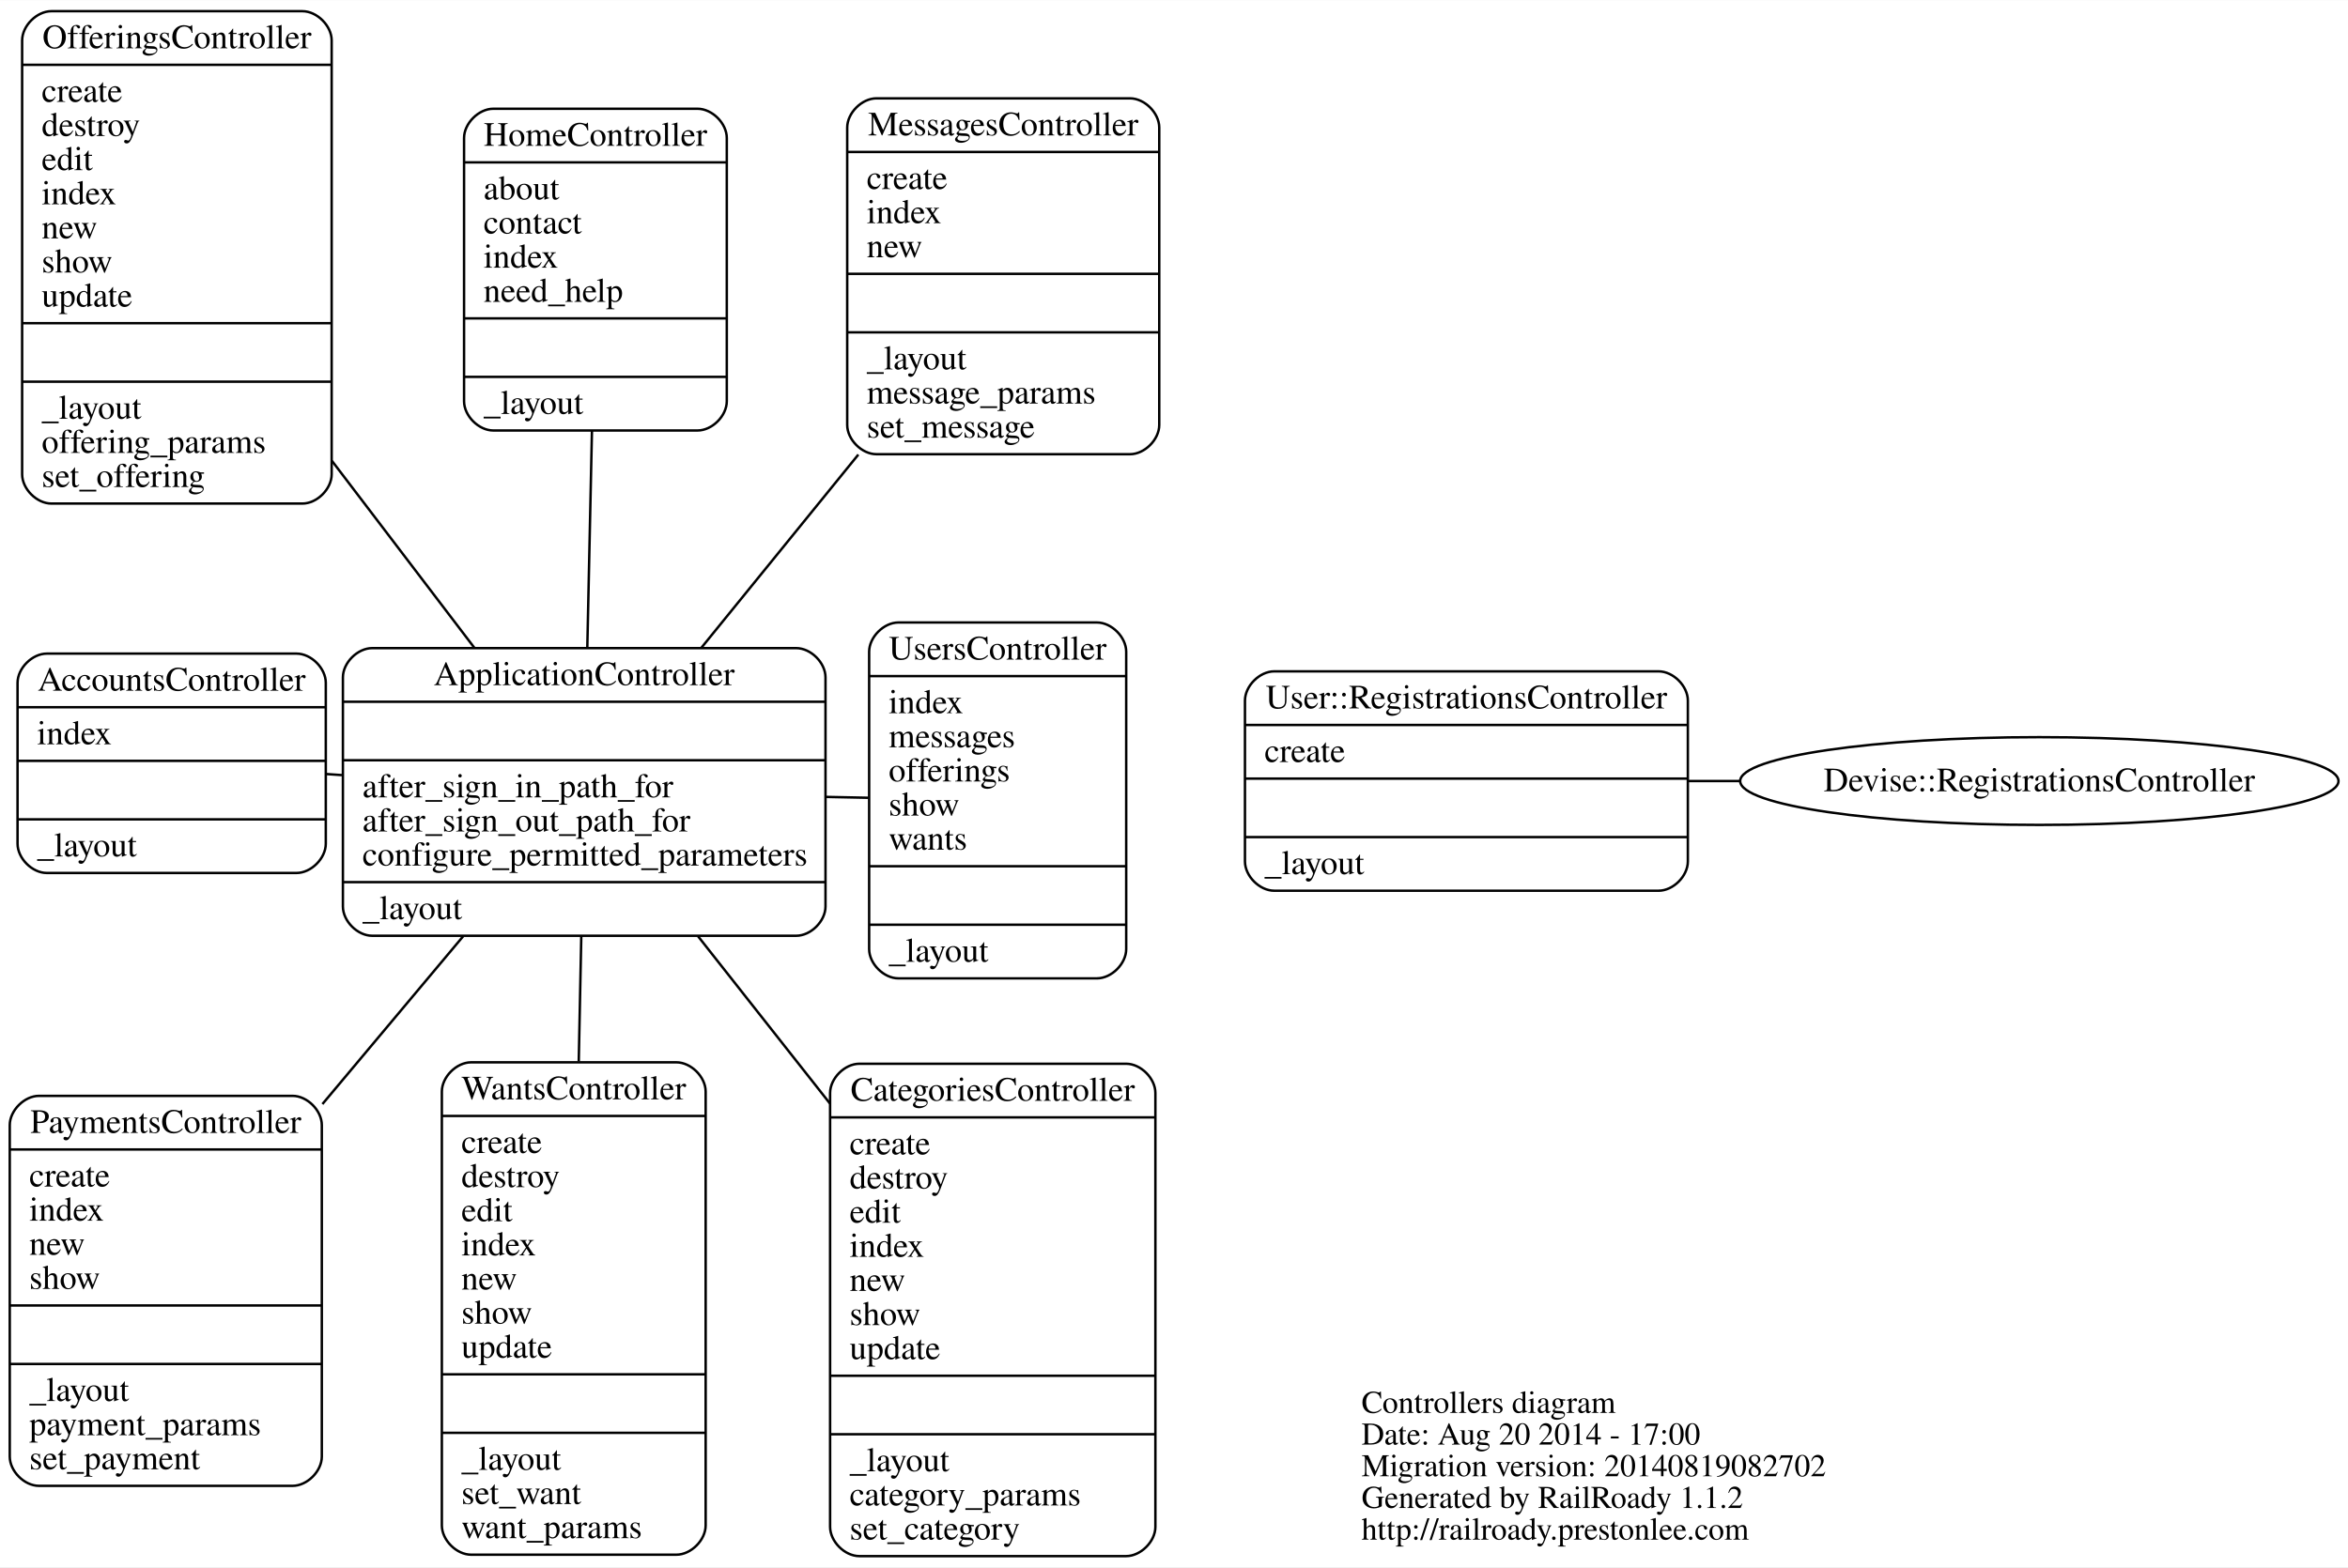
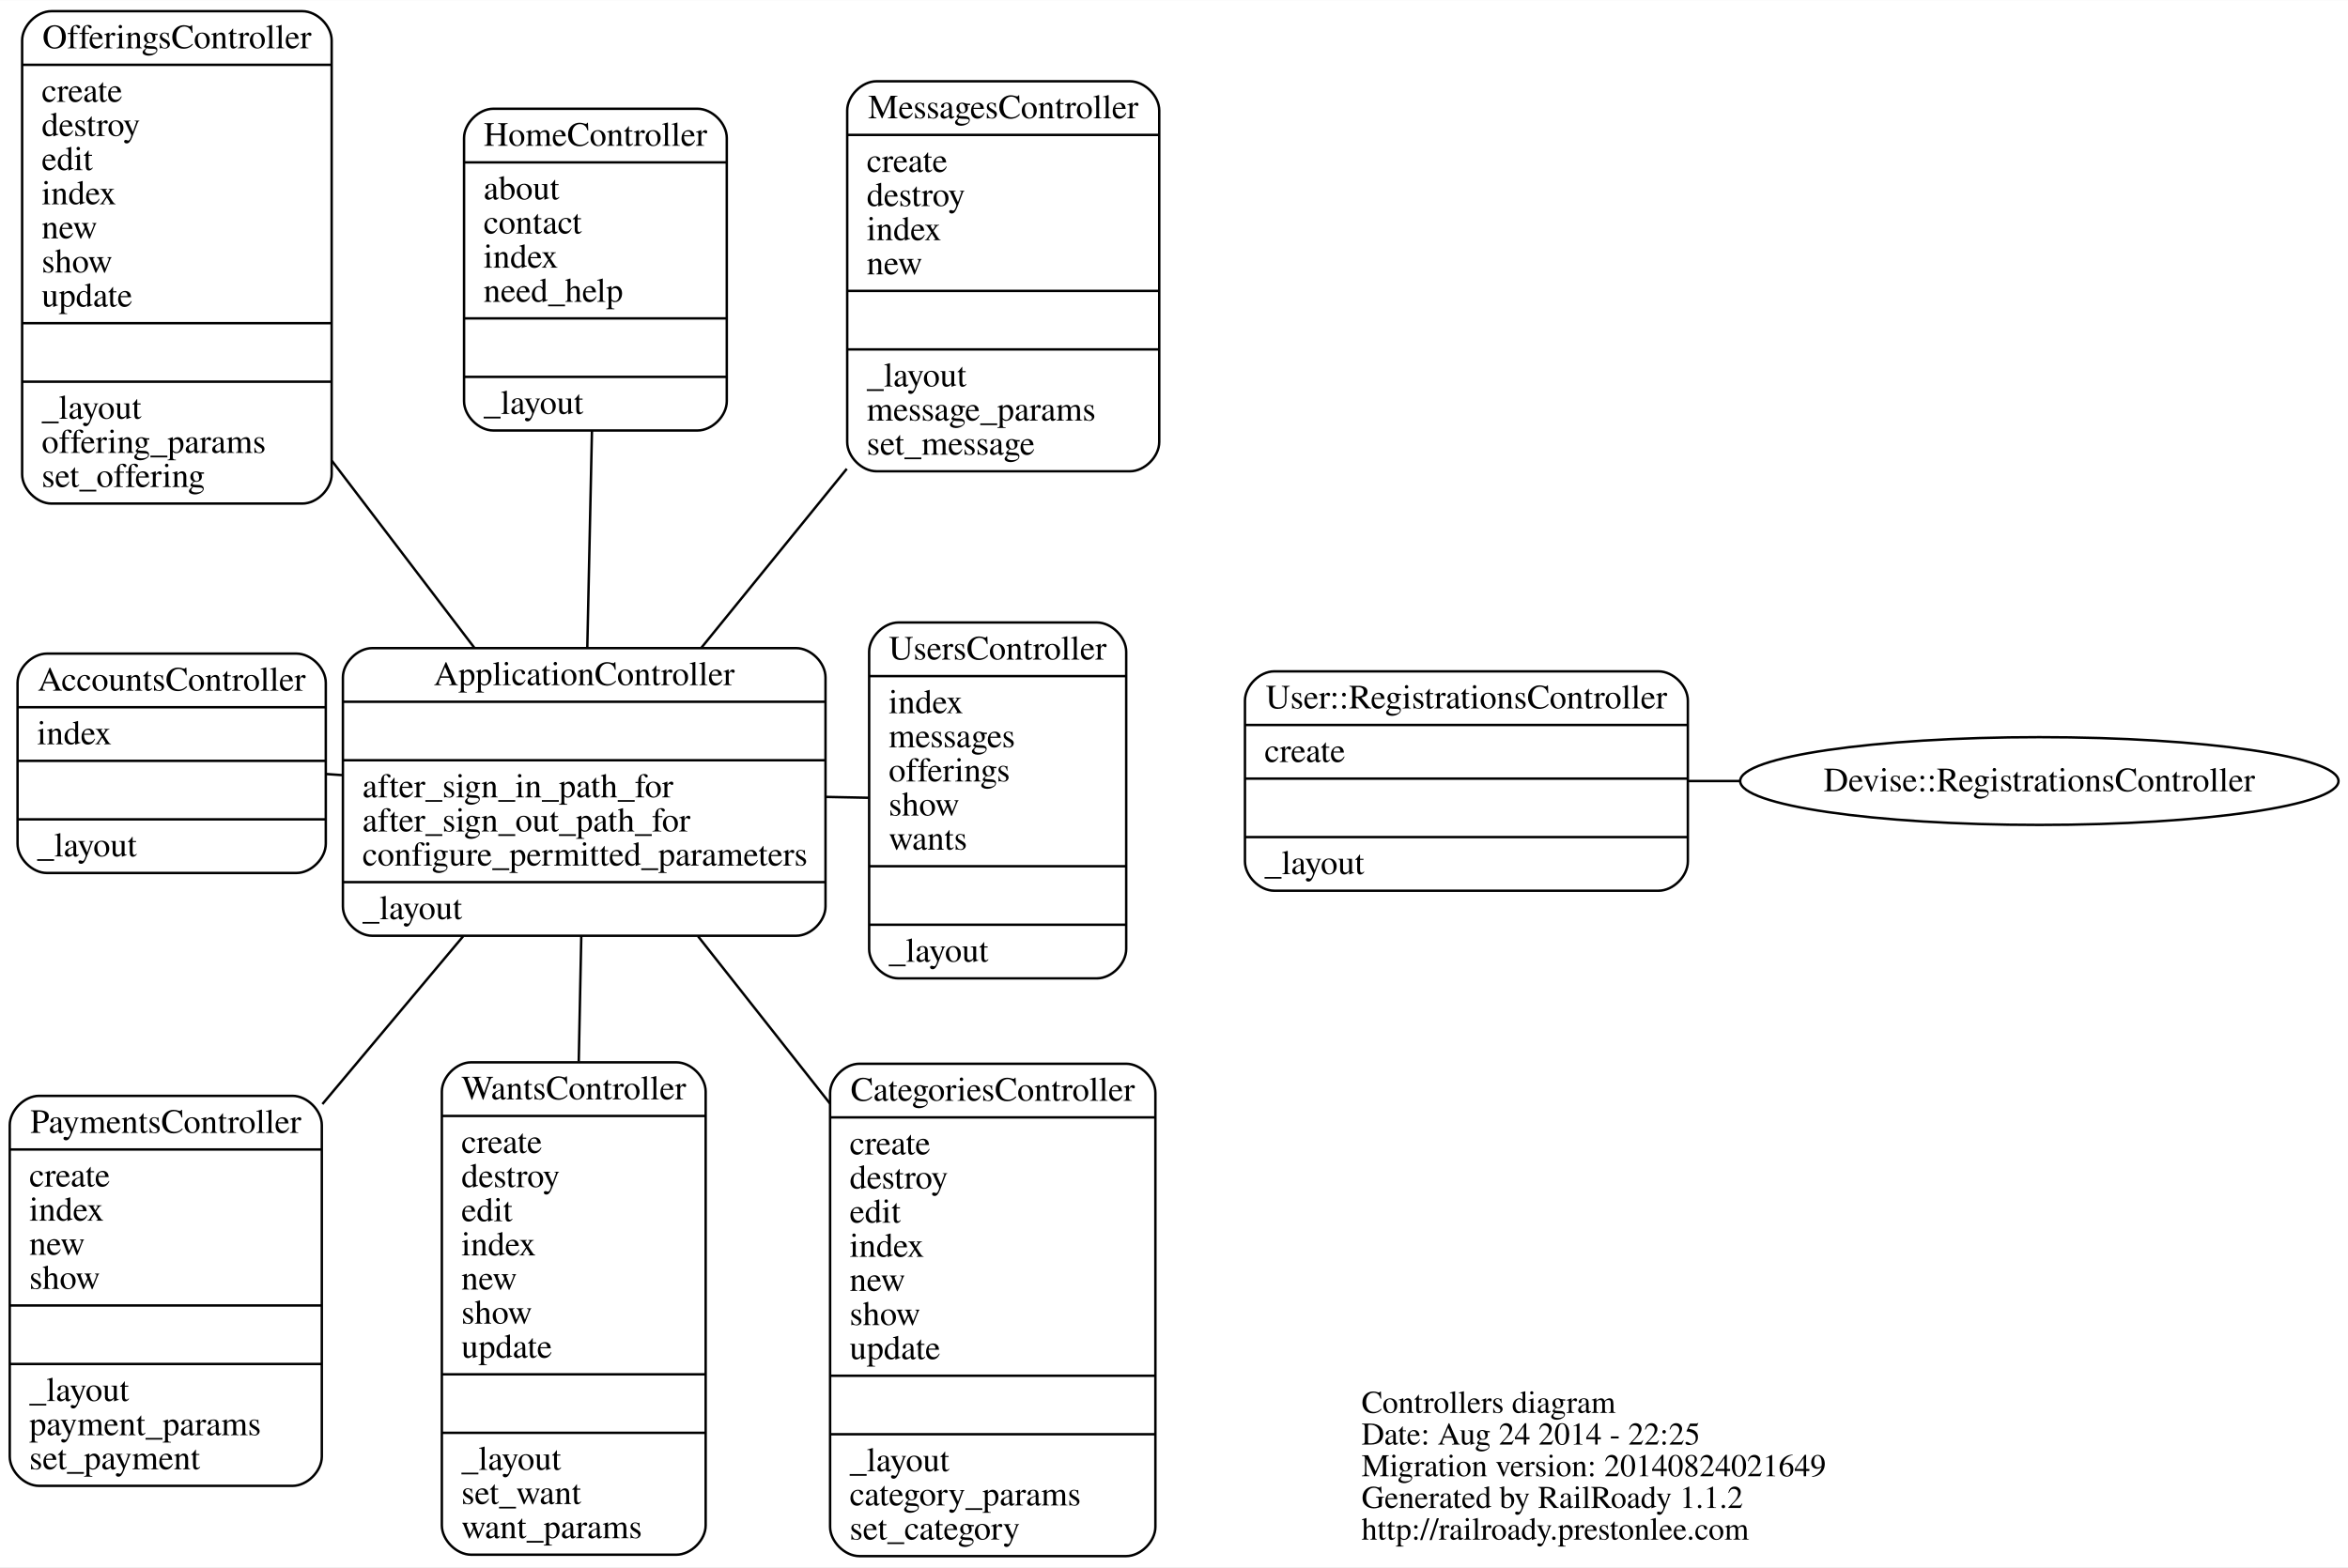
<svg xmlns="http://www.w3.org/2000/svg" width="963pt" height="643pt" viewBox="0.00 0.00 963.00 642.82">
  <g id="graph0" class="graph" transform="scale(1 1) rotate(0) translate(238.1 326.656)">
    <polygon fill="white" stroke="none" points="-238.1,316.164 -238.1,-326.656 724.902,-326.656 724.902,316.164 -238.1,316.164" />
    <g id="node1" class="node">
      <text text-anchor="start" x="320.312" y="252.9" font-family="Times,serif" font-size="13.00">Controllers diagram</text>
-       <text text-anchor="start" x="320.312" y="265.9" font-family="Times,serif" font-size="13.00">Date: Aug 20 2014 - 17:00</text>
-       <text text-anchor="start" x="320.312" y="278.9" font-family="Times,serif" font-size="13.00">Migration version: 20140819082702</text>
+       <text text-anchor="start" x="320.312" y="265.9" font-family="Times,serif" font-size="13.00">Date: Aug 24 2014 - 22:25</text>
+       <text text-anchor="start" x="320.312" y="278.9" font-family="Times,serif" font-size="13.00">Migration version: 20140824021649</text>
      <text text-anchor="start" x="320.312" y="291.9" font-family="Times,serif" font-size="13.00">Generated by RailRoady 1.1.2</text>
      <text text-anchor="start" x="320.312" y="304.9" font-family="Times,serif" font-size="13.00">http://railroady.prestonlee.com</text>
    </g>
    <g id="node2" class="node">
      <path fill="none" stroke="black" d="M-218.901,31.398C-218.901,31.398 -116.48,31.398 -116.48,31.398 -110.48,31.398 -104.48,25.398 -104.48,19.398 -104.48,19.398 -104.48,-46.602 -104.48,-46.602 -104.48,-52.602 -110.48,-58.602 -116.48,-58.602 -116.48,-58.602 -218.901,-58.602 -218.901,-58.602 -224.901,-58.602 -230.901,-52.602 -230.901,-46.602 -230.901,-46.602 -230.901,19.398 -230.901,19.398 -230.901,25.398 -224.901,31.398 -218.901,31.398" />
      <text text-anchor="middle" x="-167.69" y="-43.402" font-family="Times,serif" font-size="14.00">AccountsController</text>
      <polyline fill="none" stroke="black" points="-230.901,-36.602 -104.48,-36.602 " />
      <text text-anchor="start" x="-222.901" y="-21.402" font-family="Times,serif" font-size="14.00">index</text>
      <polyline fill="none" stroke="black" points="-230.901,-14.602 -104.48,-14.602 " />
      <polyline fill="none" stroke="black" points="-230.901,9.398 -104.48,9.398 " />
      <text text-anchor="start" x="-222.901" y="24.598" font-family="Times,serif" font-size="14.00">_layout</text>
    </g>
    <g id="node3" class="node">
      <path fill="none" stroke="black" d="M-85.463,57.155C-85.463,57.155 88.468,57.155 88.468,57.155 94.468,57.155 100.468,51.155 100.468,45.155 100.468,45.155 100.468,-48.845 100.468,-48.845 100.468,-54.845 94.468,-60.845 88.468,-60.845 88.468,-60.845 -85.463,-60.845 -85.463,-60.845 -91.463,-60.845 -97.463,-54.845 -97.463,-48.845 -97.463,-48.845 -97.463,45.155 -97.463,45.155 -97.463,51.155 -91.463,57.155 -85.463,57.155" />
      <text text-anchor="middle" x="1.502" y="-45.645" font-family="Times,serif" font-size="14.00">ApplicationController</text>
      <polyline fill="none" stroke="black" points="-97.463,-38.845 100.468,-38.845 " />
      <polyline fill="none" stroke="black" points="-97.463,-14.845 100.468,-14.845 " />
      <text text-anchor="start" x="-89.463" y="0.355" font-family="Times,serif" font-size="14.00">after_sign_in_path_for</text>
      <text text-anchor="start" x="-89.463" y="14.355" font-family="Times,serif" font-size="14.00">after_sign_out_path_for</text>
      <text text-anchor="start" x="-89.463" y="28.355" font-family="Times,serif" font-size="14.00">configure_permitted_parameters</text>
      <polyline fill="none" stroke="black" points="-97.463,35.155 100.468,35.155 " />
      <text text-anchor="start" x="-89.463" y="50.355" font-family="Times,serif" font-size="14.00">_layout</text>
    </g>
    <g id="edge1" class="edge">
      <path fill="none" stroke="black" d="M-97.896,-8.752C-100.054,-8.902 -102.199,-9.051 -104.325,-9.199" />
    </g>
    <g id="node4" class="node">
      <path fill="none" stroke="black" d="M114.353,311.664C114.353,311.664 223.767,311.664 223.767,311.664 229.767,311.664 235.767,305.664 235.767,299.664 235.767,299.664 235.767,121.664 235.767,121.664 235.767,115.664 229.767,109.664 223.767,109.664 223.767,109.664 114.353,109.664 114.353,109.664 108.353,109.664 102.353,115.664 102.353,121.664 102.353,121.664 102.353,299.664 102.353,299.664 102.353,305.664 108.353,311.664 114.353,311.664" />
      <text text-anchor="middle" x="169.06" y="124.864" font-family="Times,serif" font-size="14.00">CategoriesController</text>
      <polyline fill="none" stroke="black" points="102.353,131.664 235.767,131.664 " />
      <text text-anchor="start" x="110.353" y="146.864" font-family="Times,serif" font-size="14.00">create</text>
      <text text-anchor="start" x="110.353" y="160.864" font-family="Times,serif" font-size="14.00">destroy</text>
      <text text-anchor="start" x="110.353" y="174.864" font-family="Times,serif" font-size="14.00">edit</text>
      <text text-anchor="start" x="110.353" y="188.864" font-family="Times,serif" font-size="14.00">index</text>
      <text text-anchor="start" x="110.353" y="202.864" font-family="Times,serif" font-size="14.00">new</text>
      <text text-anchor="start" x="110.353" y="216.864" font-family="Times,serif" font-size="14.00">show</text>
      <text text-anchor="start" x="110.353" y="230.864" font-family="Times,serif" font-size="14.00">update</text>
      <polyline fill="none" stroke="black" points="102.353,237.664 235.767,237.664 " />
      <polyline fill="none" stroke="black" points="102.353,261.664 235.767,261.664 " />
      <text text-anchor="start" x="110.353" y="276.864" font-family="Times,serif" font-size="14.00">_layout</text>
      <text text-anchor="start" x="110.353" y="290.864" font-family="Times,serif" font-size="14.00">category_params</text>
      <text text-anchor="start" x="110.353" y="304.864" font-family="Times,serif" font-size="14.00">set_category</text>
    </g>
    <g id="edge2" class="edge">
      <path fill="none" stroke="black" d="M48.177,57.35C64.929,78.597 84.162,102.989 102.286,125.976" />
    </g>
    <g id="node5" class="node">
      <path fill="none" stroke="black" d="M-35.775,-150.132C-35.775,-150.132 47.983,-150.132 47.983,-150.132 53.983,-150.132 59.983,-156.132 59.983,-162.132 59.983,-162.132 59.983,-270.132 59.983,-270.132 59.983,-276.132 53.983,-282.132 47.983,-282.132 47.983,-282.132 -35.775,-282.132 -35.775,-282.132 -41.775,-282.132 -47.775,-276.132 -47.775,-270.132 -47.775,-270.132 -47.775,-162.132 -47.775,-162.132 -47.775,-156.132 -41.775,-150.132 -35.775,-150.132" />
      <text text-anchor="middle" x="6.104" y="-266.932" font-family="Times,serif" font-size="14.00">HomeController</text>
      <polyline fill="none" stroke="black" points="-47.775,-260.132 59.983,-260.132 " />
      <text text-anchor="start" x="-39.775" y="-244.932" font-family="Times,serif" font-size="14.00">about</text>
      <text text-anchor="start" x="-39.775" y="-230.932" font-family="Times,serif" font-size="14.00">contact</text>
      <text text-anchor="start" x="-39.775" y="-216.932" font-family="Times,serif" font-size="14.00">index</text>
      <text text-anchor="start" x="-39.775" y="-202.932" font-family="Times,serif" font-size="14.00">need_help</text>
      <polyline fill="none" stroke="black" points="-47.775,-196.132 59.983,-196.132 " />
      <polyline fill="none" stroke="black" points="-47.775,-172.132 59.983,-172.132 " />
      <text text-anchor="start" x="-39.775" y="-156.932" font-family="Times,serif" font-size="14.00">_layout</text>
    </g>
    <g id="edge3" class="edge">
      <path fill="none" stroke="black" d="M2.772,-60.967C3.365,-88.593 4.074,-121.589 4.685,-150.037" />
    </g>
    <g id="node6" class="node">
-       <path fill="none" stroke="black" d="M121.369,-140.401C121.369,-140.401 225.348,-140.401 225.348,-140.401 231.348,-140.401 237.348,-146.401 237.348,-152.401 237.348,-152.401 237.348,-274.401 237.348,-274.401 237.348,-280.401 231.348,-286.401 225.348,-286.401 225.348,-286.401 121.369,-286.401 121.369,-286.401 115.369,-286.401 109.369,-280.401 109.369,-274.401 109.369,-274.401 109.369,-152.401 109.369,-152.401 109.369,-146.401 115.369,-140.401 121.369,-140.401" />
-       <text text-anchor="middle" x="173.358" y="-271.201" font-family="Times,serif" font-size="14.00">MessagesController</text>
-       <polyline fill="none" stroke="black" points="109.369,-264.401 237.348,-264.401 " />
-       <text text-anchor="start" x="117.369" y="-249.201" font-family="Times,serif" font-size="14.00">create</text>
-       <text text-anchor="start" x="117.369" y="-235.201" font-family="Times,serif" font-size="14.00">index</text>
-       <text text-anchor="start" x="117.369" y="-221.201" font-family="Times,serif" font-size="14.00">new</text>
-       <polyline fill="none" stroke="black" points="109.369,-214.401 237.348,-214.401 " />
-       <polyline fill="none" stroke="black" points="109.369,-190.401 237.348,-190.401 " />
-       <text text-anchor="start" x="117.369" y="-175.201" font-family="Times,serif" font-size="14.00">_layout</text>
-       <text text-anchor="start" x="117.369" y="-161.201" font-family="Times,serif" font-size="14.00">message_params</text>
-       <text text-anchor="start" x="117.369" y="-147.201" font-family="Times,serif" font-size="14.00">set_message</text>
+       <path fill="none" stroke="black" d="M121.369,-133.401C121.369,-133.401 225.348,-133.401 225.348,-133.401 231.348,-133.401 237.348,-139.401 237.348,-145.401 237.348,-145.401 237.348,-281.401 237.348,-281.401 237.348,-287.401 231.348,-293.401 225.348,-293.401 225.348,-293.401 121.369,-293.401 121.369,-293.401 115.369,-293.401 109.369,-287.401 109.369,-281.401 109.369,-281.401 109.369,-145.401 109.369,-145.401 109.369,-139.401 115.369,-133.401 121.369,-133.401" />
+       <text text-anchor="middle" x="173.358" y="-278.201" font-family="Times,serif" font-size="14.00">MessagesController</text>
+       <polyline fill="none" stroke="black" points="109.369,-271.401 237.348,-271.401 " />
+       <text text-anchor="start" x="117.369" y="-256.201" font-family="Times,serif" font-size="14.00">create</text>
+       <text text-anchor="start" x="117.369" y="-242.201" font-family="Times,serif" font-size="14.00">destroy</text>
+       <text text-anchor="start" x="117.369" y="-228.201" font-family="Times,serif" font-size="14.00">index</text>
+       <text text-anchor="start" x="117.369" y="-214.201" font-family="Times,serif" font-size="14.00">new</text>
+       <polyline fill="none" stroke="black" points="109.369,-207.401 237.348,-207.401 " />
+       <polyline fill="none" stroke="black" points="109.369,-183.401 237.348,-183.401 " />
+       <text text-anchor="start" x="117.369" y="-168.201" font-family="Times,serif" font-size="14.00">_layout</text>
+       <text text-anchor="start" x="117.369" y="-154.201" font-family="Times,serif" font-size="14.00">message_params</text>
+       <text text-anchor="start" x="117.369" y="-140.201" font-family="Times,serif" font-size="14.00">set_message</text>
    </g>
    <g id="edge4" class="edge">
-       <path fill="none" stroke="black" d="M49.602,-61.057C69.561,-85.626 92.922,-114.384 113.938,-140.255" />
+       <path fill="none" stroke="black" d="M49.602,-61.057C68.072,-83.793 89.455,-110.115 109.197,-134.418" />
    </g>
    <g id="node7" class="node">
      <path fill="none" stroke="black" d="M-217.021,-120.156C-217.021,-120.156 -114.073,-120.156 -114.073,-120.156 -108.073,-120.156 -102.073,-126.156 -102.073,-132.156 -102.073,-132.156 -102.073,-310.156 -102.073,-310.156 -102.073,-316.156 -108.073,-322.156 -114.073,-322.156 -114.073,-322.156 -217.021,-322.156 -217.021,-322.156 -223.021,-322.156 -229.021,-316.156 -229.021,-310.156 -229.021,-310.156 -229.021,-132.156 -229.021,-132.156 -229.021,-126.156 -223.021,-120.156 -217.021,-120.156" />
      <text text-anchor="middle" x="-165.547" y="-306.956" font-family="Times,serif" font-size="14.00">OfferingsController</text>
      <polyline fill="none" stroke="black" points="-229.021,-300.156 -102.073,-300.156 " />
      <text text-anchor="start" x="-221.021" y="-284.956" font-family="Times,serif" font-size="14.00">create</text>
      <text text-anchor="start" x="-221.021" y="-270.956" font-family="Times,serif" font-size="14.00">destroy</text>
      <text text-anchor="start" x="-221.021" y="-256.956" font-family="Times,serif" font-size="14.00">edit</text>
      <text text-anchor="start" x="-221.021" y="-242.956" font-family="Times,serif" font-size="14.00">index</text>
      <text text-anchor="start" x="-221.021" y="-228.956" font-family="Times,serif" font-size="14.00">new</text>
      <text text-anchor="start" x="-221.021" y="-214.956" font-family="Times,serif" font-size="14.00">show</text>
      <text text-anchor="start" x="-221.021" y="-200.956" font-family="Times,serif" font-size="14.00">update</text>
      <polyline fill="none" stroke="black" points="-229.021,-194.156 -102.073,-194.156 " />
      <polyline fill="none" stroke="black" points="-229.021,-170.156 -102.073,-170.156 " />
      <text text-anchor="start" x="-221.021" y="-154.956" font-family="Times,serif" font-size="14.00">_layout</text>
      <text text-anchor="start" x="-221.021" y="-140.956" font-family="Times,serif" font-size="14.00">offering_params</text>
      <text text-anchor="start" x="-221.021" y="-126.956" font-family="Times,serif" font-size="14.00">set_offering</text>
    </g>
    <g id="edge5" class="edge">
      <path fill="none" stroke="black" d="M-43.484,-60.905C-61.458,-84.502 -82.482,-112.104 -101.968,-137.686" />
    </g>
    <g id="node8" class="node">
      <path fill="none" stroke="black" d="M-222.1,282.836C-222.1,282.836 -118.114,282.836 -118.114,282.836 -112.114,282.836 -106.114,276.836 -106.114,270.836 -106.114,270.836 -106.114,134.836 -106.114,134.836 -106.114,128.836 -112.114,122.836 -118.114,122.836 -118.114,122.836 -222.1,122.836 -222.1,122.836 -228.1,122.836 -234.1,128.836 -234.1,134.836 -234.1,134.836 -234.1,270.836 -234.1,270.836 -234.1,276.836 -228.1,282.836 -222.1,282.836" />
      <text text-anchor="middle" x="-170.107" y="138.036" font-family="Times,serif" font-size="14.00">PaymentsController</text>
      <polyline fill="none" stroke="black" points="-234.1,144.836 -106.114,144.836 " />
      <text text-anchor="start" x="-226.1" y="160.036" font-family="Times,serif" font-size="14.00">create</text>
      <text text-anchor="start" x="-226.1" y="174.036" font-family="Times,serif" font-size="14.00">index</text>
      <text text-anchor="start" x="-226.1" y="188.036" font-family="Times,serif" font-size="14.00">new</text>
      <text text-anchor="start" x="-226.1" y="202.036" font-family="Times,serif" font-size="14.00">show</text>
      <polyline fill="none" stroke="black" points="-234.1,208.836 -106.114,208.836 " />
      <polyline fill="none" stroke="black" points="-234.1,232.836 -106.114,232.836 " />
      <text text-anchor="start" x="-226.1" y="248.036" font-family="Times,serif" font-size="14.00">_layout</text>
      <text text-anchor="start" x="-226.1" y="262.036" font-family="Times,serif" font-size="14.00">payment_params</text>
      <text text-anchor="start" x="-226.1" y="276.036" font-family="Times,serif" font-size="14.00">set_payment</text>
    </g>
    <g id="edge6" class="edge">
      <path fill="none" stroke="black" d="M-48.134,57.357C-66.15,78.845 -86.77,103.439 -105.867,126.215" />
    </g>
    <g id="node10" class="node">
      <path fill="none" stroke="black" d="M130.368,74.632C130.368,74.632 211.795,74.632 211.795,74.632 217.795,74.632 223.795,68.632 223.795,62.632 223.795,62.632 223.795,-59.368 223.795,-59.368 223.795,-65.368 217.795,-71.368 211.795,-71.368 211.795,-71.368 130.368,-71.368 130.368,-71.368 124.368,-71.368 118.368,-65.368 118.368,-59.368 118.368,-59.368 118.368,62.632 118.368,62.632 118.368,68.632 124.368,74.632 130.368,74.632" />
      <text text-anchor="middle" x="171.082" y="-56.168" font-family="Times,serif" font-size="14.00">UsersController</text>
      <polyline fill="none" stroke="black" points="118.368,-49.368 223.795,-49.368 " />
      <text text-anchor="start" x="126.368" y="-34.168" font-family="Times,serif" font-size="14.00">index</text>
      <text text-anchor="start" x="126.368" y="-20.168" font-family="Times,serif" font-size="14.00">messages</text>
      <text text-anchor="start" x="126.368" y="-6.168" font-family="Times,serif" font-size="14.00">offerings</text>
      <text text-anchor="start" x="126.368" y="7.832" font-family="Times,serif" font-size="14.00">show</text>
      <text text-anchor="start" x="126.368" y="21.832" font-family="Times,serif" font-size="14.00">wants</text>
      <polyline fill="none" stroke="black" points="118.368,28.632 223.795,28.632 " />
      <polyline fill="none" stroke="black" points="118.368,52.632 223.795,52.632 " />
      <text text-anchor="start" x="126.368" y="67.832" font-family="Times,serif" font-size="14.00">_layout</text>
    </g>
    <g id="edge8" class="edge">
      <path fill="none" stroke="black" d="M100.638,0.188C106.581,0.309 112.428,0.429 118.056,0.545" />
    </g>
    <g id="node11" class="node">
      <path fill="none" stroke="black" d="M-44.882,311.081C-44.882,311.081 39.314,311.081 39.314,311.081 45.314,311.081 51.314,305.081 51.314,299.081 51.314,299.081 51.314,121.081 51.314,121.081 51.314,115.081 45.314,109.081 39.314,109.081 39.314,109.081 -44.882,109.081 -44.882,109.081 -50.882,109.081 -56.882,115.081 -56.882,121.081 -56.882,121.081 -56.882,299.081 -56.882,299.081 -56.882,305.081 -50.882,311.081 -44.882,311.081" />
      <text text-anchor="middle" x="-2.784" y="124.281" font-family="Times,serif" font-size="14.00">WantsController</text>
      <polyline fill="none" stroke="black" points="-56.882,131.081 51.314,131.081 " />
      <text text-anchor="start" x="-48.882" y="146.281" font-family="Times,serif" font-size="14.00">create</text>
      <text text-anchor="start" x="-48.882" y="160.281" font-family="Times,serif" font-size="14.00">destroy</text>
      <text text-anchor="start" x="-48.882" y="174.281" font-family="Times,serif" font-size="14.00">edit</text>
      <text text-anchor="start" x="-48.882" y="188.281" font-family="Times,serif" font-size="14.00">index</text>
      <text text-anchor="start" x="-48.882" y="202.281" font-family="Times,serif" font-size="14.00">new</text>
      <text text-anchor="start" x="-48.882" y="216.281" font-family="Times,serif" font-size="14.00">show</text>
      <text text-anchor="start" x="-48.882" y="230.281" font-family="Times,serif" font-size="14.00">update</text>
      <polyline fill="none" stroke="black" points="-56.882,237.081 51.314,237.081 " />
      <polyline fill="none" stroke="black" points="-56.882,261.081 51.314,261.081 " />
      <text text-anchor="start" x="-48.882" y="276.281" font-family="Times,serif" font-size="14.00">_layout</text>
      <text text-anchor="start" x="-48.882" y="290.281" font-family="Times,serif" font-size="14.00">set_want</text>
      <text text-anchor="start" x="-48.882" y="304.281" font-family="Times,serif" font-size="14.00">want_params</text>
    </g>
    <g id="edge9" class="edge">
      <path fill="none" stroke="black" d="M0.308,57.188C-0.016,73.232 -0.377,91.075 -0.735,108.746" />
    </g>
    <g id="node9" class="node">
      <path fill="none" stroke="black" d="M284.504,38.68C284.504,38.68 442.146,38.68 442.146,38.68 448.146,38.68 454.146,32.68 454.146,26.68 454.146,26.68 454.146,-39.32 454.146,-39.32 454.146,-45.32 448.146,-51.32 442.146,-51.32 442.146,-51.32 284.504,-51.32 284.504,-51.32 278.504,-51.32 272.504,-45.32 272.504,-39.32 272.504,-39.32 272.504,26.68 272.504,26.68 272.504,32.68 278.504,38.68 284.504,38.68" />
      <text text-anchor="middle" x="363.325" y="-36.12" font-family="Times,serif" font-size="14.00">User::RegistrationsController</text>
      <polyline fill="none" stroke="black" points="272.504,-29.32 454.146,-29.32 " />
      <text text-anchor="start" x="280.504" y="-14.12" font-family="Times,serif" font-size="14.00">create</text>
      <polyline fill="none" stroke="black" points="272.504,-7.32 454.146,-7.32 " />
      <polyline fill="none" stroke="black" points="272.504,16.68 454.146,16.68 " />
      <text text-anchor="start" x="280.504" y="31.88" font-family="Times,serif" font-size="14.00">_layout</text>
    </g>
    <g id="node12" class="node">
      <ellipse fill="none" stroke="black" cx="598.304" cy="-6.32" rx="122.695" ry="18" />
      <text text-anchor="middle" x="598.304" y="-2.12" font-family="Times,serif" font-size="14.00">Devise::RegistrationsController</text>
    </g>
    <g id="edge7" class="edge">
      <path fill="none" stroke="black" d="M475.653,-6.32C468.531,-6.32 461.435,-6.32 454.468,-6.32" />
    </g>
  </g>
</svg>
